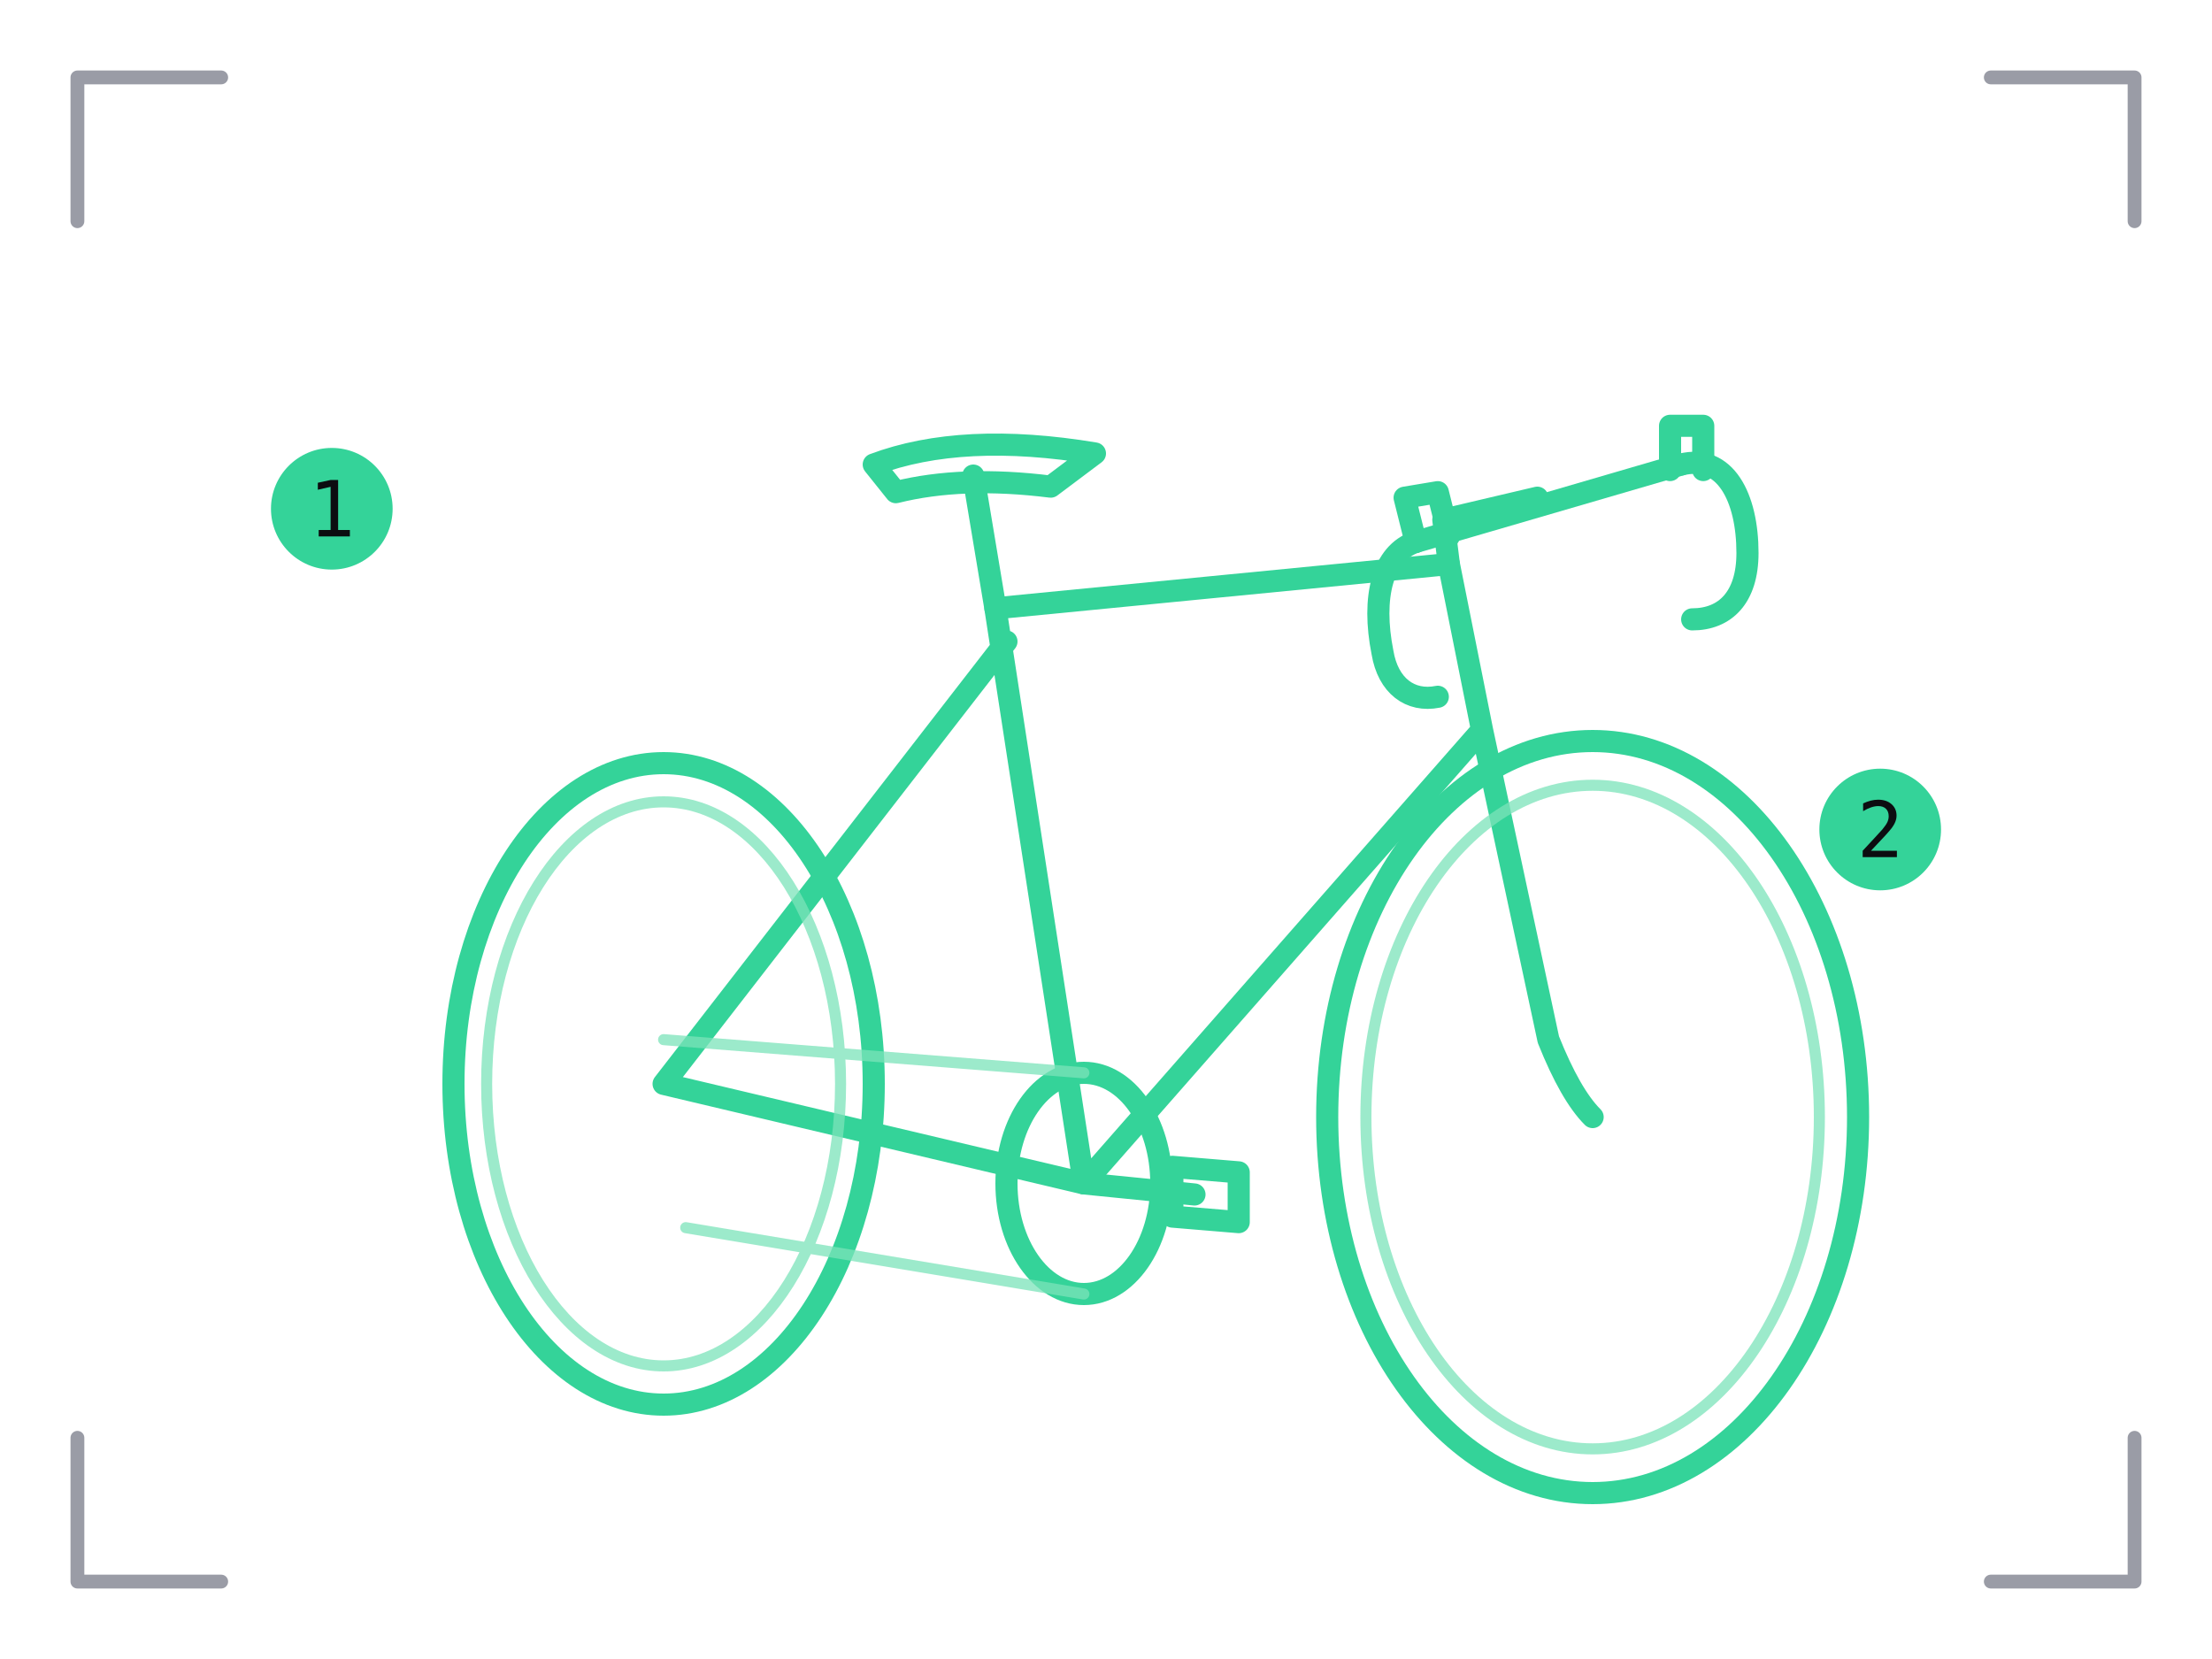
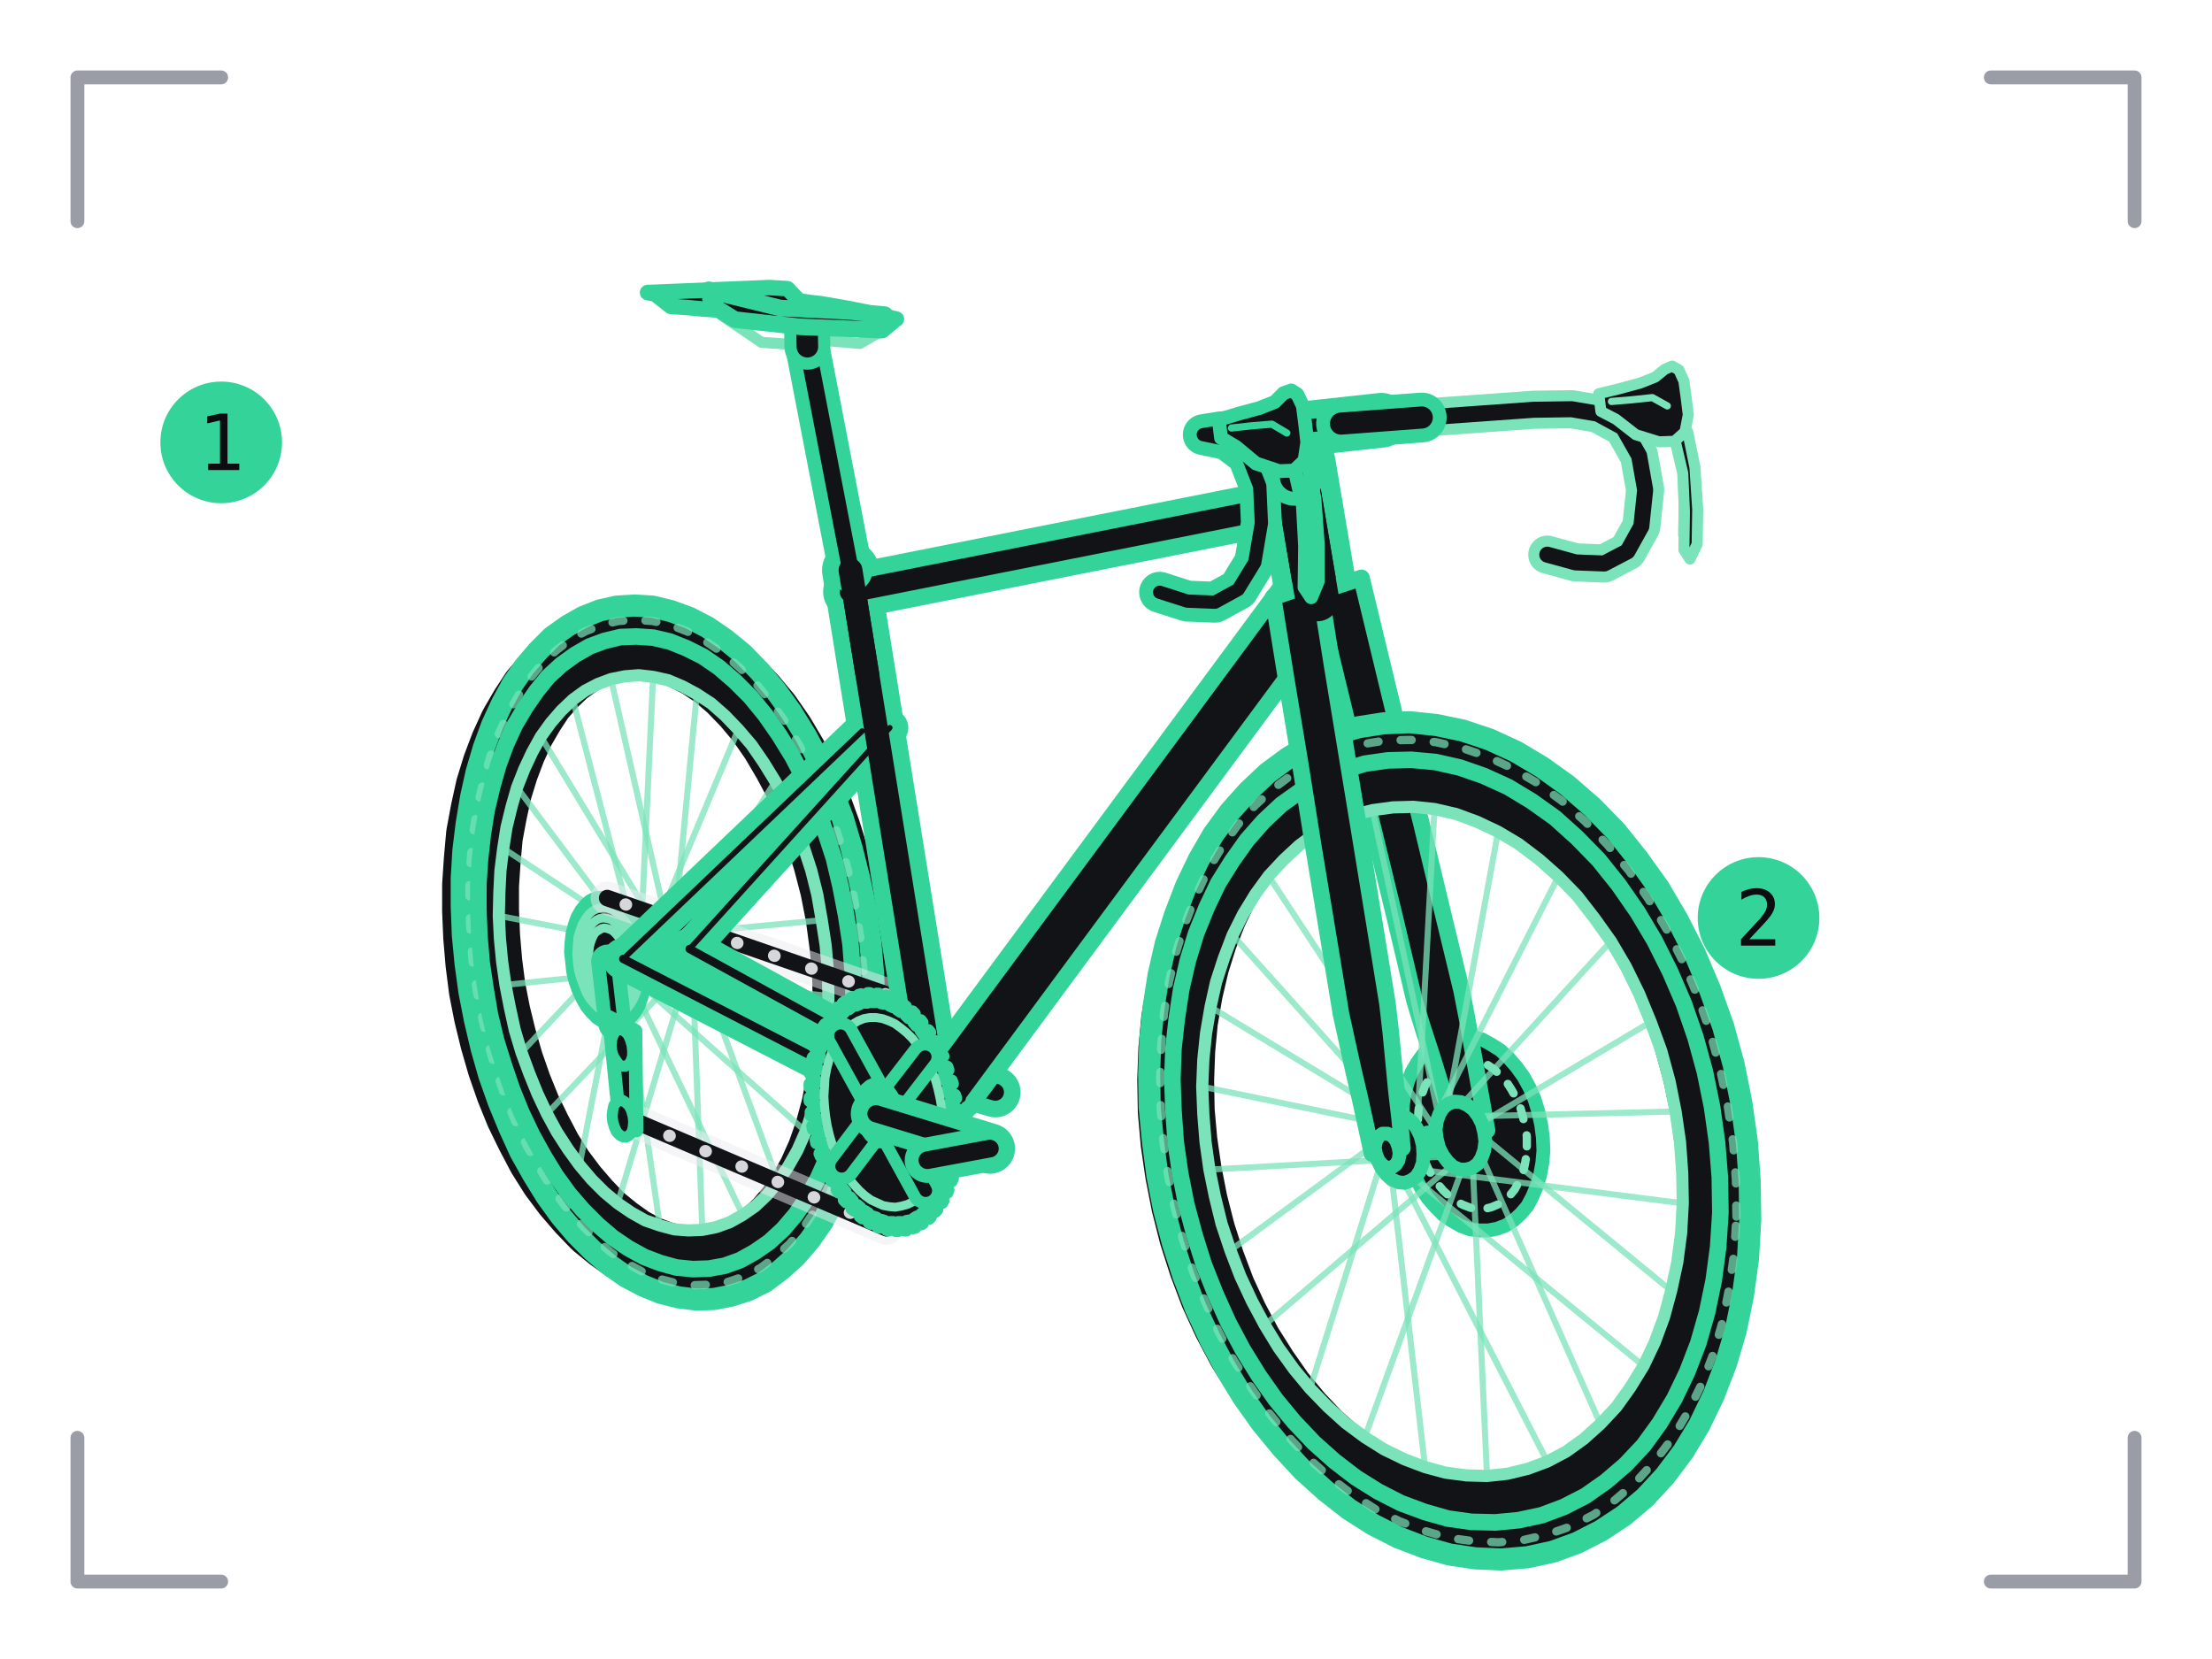
<svg xmlns="http://www.w3.org/2000/svg" viewBox="0 0 400 300" fill="none" stroke-linecap="round" stroke-linejoin="round">
  <g stroke="#9A9CA6" stroke-width="2.5" fill="none">
    <path d="M14 40V14h26M360 14h26v26M386 260v26h-26M40 286H14v-26" />
  </g>
-   <g stroke="#34D399" stroke-width="4">
-     <ellipse cx="120" cy="196" rx="38" ry="58" />
-     <ellipse cx="288" cy="202" rx="48" ry="68" />
-     <path d="M120 196L196 214L180 110L262 102L268 132L196 214M120 196L182 116M268 132L280 188Q284 198 288 202" />
-     <path d="M180 110L176 86" />
-     <path d="M158 84Q174 78 198 82L190 88Q174 86 162 89Z" />
-     <path d="M262 102L261 94L278 90" />
-     <path d="M256 98L304 84" />
-     <path d="M256 98c-6 2-8 10-6 20c1 6 5 9 10 8" />
-     <path d="M304 84c8-2 12 6 12 16c0 8-4 12-10 12" />
-     <path d="M256 98l-2-8 6-1 2 8M302 85l0-8 6 0 0 8" />
-     <ellipse cx="196" cy="214" rx="14" ry="20" />
-     <path d="M196 214L216 216" />
-     <path d="M212 211l12 1v9l-12-1z" />
-   </g>
-   <g stroke="#7BE3B9" stroke-width="2" opacity="0.75">
-     <ellipse cx="120" cy="196" rx="32" ry="51" />
-     <ellipse cx="288" cy="202" rx="41" ry="60" />
-     <path d="M196 194L120 188M196 234L124 222" />
+   <path d="M180.0 197.5L160.3 191.8" stroke="#34D399" stroke-width="9.1" />
+   <path d="M180.0 197.5L160.3 191.8" stroke="#111317" stroke-width="3.1" />
+   <path d="M160.3 191.8L170.7 190.0" stroke="#34D399" stroke-width="8.2" />
+   <path d="M160.3 191.8L170.7 190.0" stroke="#111317" stroke-width="3.2" />
+   <path d="M153.9 181.0L153.8 175.9L153.3 170.7L152.6 165.5L151.6 160.4L150.3 155.4L148.8 150.6L147.1 145.9L145.1 141.4L142.9 137.3L140.6 133.4L138.1 129.8L135.5 126.7L132.7 123.8L129.9 121.4L126.9 119.4L124.0 117.9L121.0 116.7L118.1 116.1L115.1 115.8L112.3 116.0L109.5 116.6L106.8 117.6L104.2 119.1L101.7 120.9L99.4 123.1L97.2 125.6L95.3 128.5L93.5 131.6L91.9 135.1L90.5 138.8L89.3 142.7L88.4 146.8L87.6 151.1L87.2 155.6L86.9 160.1L86.9 164.7L87.1 169.4L87.5 174.1L88.1 178.8L89.0 183.4L90.1 187.9L91.4 192.4L92.9 196.7L94.6 200.9L96.5 204.8L98.5 208.6L100.7 212.1L103.1 215.3L105.6 218.2L108.2 220.9L110.9 223.1L113.7 225.1L116.5 226.6L119.4 227.7L122.3 228.5L125.2 228.8L128.0 228.7L130.9 228.1L133.6 227.1L136.3 225.7L138.9 223.9L141.3 221.6L143.5 219.0L145.6 216.0L147.5 212.6L149.2 208.8L150.6 204.8L151.8 200.4L152.7 195.8L153.4 191.1L153.8 186.1L153.9 181.0L153.8 175.9" stroke="#111317" stroke-width="13.9" />
+   <path d="M158.1 182.1L157.9 176.3L157.4 170.5L156.6 164.7L155.4 159.0L154.0 153.4L152.4 148.0L150.4 142.8L148.2 137.8L145.8 133.2L143.1 128.8L140.3 124.9L137.4 121.4L134.3 118.2L131.1 115.6L127.9 113.4L124.6 111.7L121.3 110.5L118.0 109.7L114.7 109.5L111.5 109.7L108.4 110.4L105.4 111.6L102.6 113.2L99.8 115.2L97.3 117.7L94.9 120.5L92.7 123.7L90.8 127.2L89.0 131.1L87.5 135.2L86.2 139.6L85.2 144.1L84.4 148.9L83.8 153.8L83.5 158.8L83.5 163.9L83.7 169.1L84.2 174.3L84.9 179.4L85.9 184.5L87.1 189.6L88.5 194.5L90.2 199.3L92.1 203.9L94.1 208.3L96.4 212.4L98.8 216.3L101.4 219.9L104.2 223.2L107.1 226.1L110.0 228.6L113.1 230.8L116.3 232.5L119.5 233.8L122.7 234.6L125.9 235.0L129.1 234.9L132.2 234.3L135.3 233.3L138.3 231.8L141.1 229.7L143.8 227.3L146.4 224.3L148.7 221.0L150.8 217.2L152.7 213.0L154.3 208.5L155.7 203.7L156.7 198.6L157.5 193.2L157.9 187.7Z" stroke="#34D399" stroke-width="4" />
+   <path d="M156.3 181.6L156.2 176.1L155.7 170.6L154.9 165.1L153.9 159.6L152.5 154.2L150.9 149.1L149.0 144.1L146.9 139.3L144.6 134.9L142.1 130.7L139.4 126.9L136.6 123.5L133.6 120.6L130.6 118.0L127.5 115.9L124.3 114.2L121.2 113.0L118.0 112.3L114.9 112.1L111.8 112.3L108.9 113.0L106.0 114.1L103.2 115.6L100.6 117.6L98.1 119.9L95.9 122.6L93.8 125.7L91.9 129.0L90.2 132.7L88.7 136.7L87.5 140.9L86.5 145.2L85.7 149.8L85.2 154.5L84.9 159.3L84.9 164.2L85.1 169.2L85.5 174.2L86.2 179.1L87.2 184.1L88.3 188.9L89.7 193.6L91.3 198.2L93.1 202.6L95.1 206.9L97.3 210.8L99.6 214.6L102.1 218.0L104.8 221.1L107.5 223.9L110.4 226.4L113.3 228.4L116.4 230.1L119.4 231.3L122.5 232.1L125.6 232.4L128.7 232.3L131.7 231.8L134.6 230.8L137.5 229.3L140.2 227.3L142.8 224.9L145.2 222.1L147.4 218.9L149.5 215.3L151.2 211.3L152.8 207.0L154.1 202.3L155.1 197.5L155.8 192.3L156.2 187.1Z" stroke="#7BE3B9" stroke-width="1.5" stroke-dasharray="2 4" opacity="0.7" />
+   <path d="M154.4 181.2L154.2 175.9L153.8 170.7L153.0 165.5L152.0 160.3L150.8 155.2L149.2 150.3L147.5 145.5L145.5 141.0L143.3 136.8L140.9 132.9L138.4 129.3L135.7 126.0L132.9 123.2L130.0 120.7L127.1 118.7L124.1 117.2L121.1 116.0L118.1 115.3L115.1 115.1L112.2 115.2L109.3 115.9L106.6 116.9L104.0 118.4L101.5 120.2L99.1 122.4L97.0 125.0L95.0 127.9L93.1 131.1L91.5 134.6L90.1 138.4L89.0 142.3L88.0 146.5L87.3 150.9L86.8 155.4L86.5 160.0L86.5 164.6L86.7 169.4L87.1 174.1L87.8 178.8L88.6 183.5L89.7 188.1L91.1 192.6L92.6 197.0L94.3 201.2L96.2 205.2L98.3 209.0L100.5 212.6L102.9 215.9L105.4 218.8L108.1 221.5L110.8 223.8L113.6 225.7L116.5 227.3L119.4 228.4L122.3 229.2L125.3 229.5L128.2 229.4L131.0 228.9L133.8 227.9L136.5 226.4L139.1 224.6L141.6 222.3L143.9 219.6L146.0 216.5L147.9 213.1L149.6 209.3L151.0 205.2L152.3 200.8L153.2 196.2L153.9 191.3L154.3 186.3Z" stroke="#34D399" stroke-width="3" />
+   <path d="M149.8 180.1L149.7 175.5L149.3 170.9L148.6 166.4L147.8 161.8L146.7 157.4L145.3 153.1L143.8 149.0L142.1 145.0L140.2 141.3L138.1 137.9L135.9 134.7L133.5 131.9L131.1 129.4L128.6 127.2L126.0 125.5L123.4 124.1L120.8 123.0L118.1 122.4L115.5 122.1L113.0 122.3L110.5 122.8L108.1 123.7L105.8 124.9L103.6 126.5L101.5 128.5L99.6 130.7L97.8 133.2L96.2 136.1L94.8 139.1L93.5 142.4L92.5 145.9L91.6 149.6L91.0 153.4L90.5 157.4L90.3 161.4L90.2 165.6L90.4 169.7L90.8 173.9L91.4 178.1L92.2 182.2L93.1 186.3L94.3 190.3L95.7 194.1L97.2 197.8L98.9 201.4L100.7 204.7L102.7 207.8L104.8 210.7L107.0 213.3L109.3 215.6L111.7 217.6L114.2 219.3L116.7 220.7L119.3 221.6L121.9 222.3L124.5 222.5L127.0 222.4L129.5 221.9L132.0 221.0L134.3 219.7L136.6 218.1L138.7 216.1L140.7 213.7L142.5 211.0L144.2 208.0L145.7 204.6L146.9 201.0L148.0 197.2L148.8 193.1L149.4 188.9L149.7 184.5Z" stroke="#7BE3B9" stroke-width="2.2" />
+   <path d="M115.6 176.3L149.8 180.1" stroke="#7BE3B9" stroke-width="1.1" opacity="0.75" />
+   <path d="M124.1 168.7L148.6 166.4" stroke="#7BE3B9" stroke-width="1.1" opacity="0.75" />
+   <path d="M116.3 174.9L145.3 153.1" stroke="#7BE3B9" stroke-width="1.1" opacity="0.75" />
+   <path d="M123.0 168.2L140.2 141.3" stroke="#7BE3B9" stroke-width="1.1" opacity="0.75" />
+   <path d="M116.3 173.0L133.5 131.9" stroke="#7BE3B9" stroke-width="1.1" opacity="0.75" />
+   <path d="M121.9 168.5L126.0 125.5" stroke="#7BE3B9" stroke-width="1.1" opacity="0.75" />
+   <path d="M115.8 171.2L118.1 122.4" stroke="#7BE3B9" stroke-width="1.1" opacity="0.75" />
+   <path d="M121.2 169.8L110.5 122.8" stroke="#7BE3B9" stroke-width="1.1" opacity="0.75" />
+   <path d="M114.9 169.9L103.6 126.5" stroke="#7BE3B9" stroke-width="1.1" opacity="0.75" />
+   <path d="M121.1 171.6L97.8 133.2" stroke="#7BE3B9" stroke-width="1.1" opacity="0.75" />
+   <path d="M113.8 169.5L93.5 142.4" stroke="#7BE3B9" stroke-width="1.1" opacity="0.75" />
+   <path d="M121.5 173.5L91.0 153.4" stroke="#7BE3B9" stroke-width="1.1" opacity="0.75" />
+   <path d="M112.8 170.0L90.2 165.6" stroke="#7BE3B9" stroke-width="1.1" opacity="0.75" />
+   <path d="M122.3 174.9L91.4 178.1" stroke="#7BE3B9" stroke-width="1.1" opacity="0.75" />
+   <path d="M112.1 171.4L94.3 190.3" stroke="#7BE3B9" stroke-width="1.1" opacity="0.75" />
+   <path d="M123.5 175.5L98.9 201.4" stroke="#7BE3B9" stroke-width="1.1" opacity="0.75" />
+   <path d="M112.1 173.3L104.8 210.7" stroke="#7BE3B9" stroke-width="1.1" opacity="0.75" />
+   <path d="M124.5 175.1L111.7 217.6" stroke="#7BE3B9" stroke-width="1.1" opacity="0.75" />
+   <path d="M112.6 175.1L119.3 221.6" stroke="#7BE3B9" stroke-width="1.1" opacity="0.75" />
+   <path d="M125.2 173.8L127.0 222.4" stroke="#7BE3B9" stroke-width="1.1" opacity="0.75" />
+   <path d="M113.5 176.4L134.3 219.7" stroke="#7BE3B9" stroke-width="1.1" opacity="0.75" />
+   <path d="M125.4 172.0L140.7 213.7" stroke="#7BE3B9" stroke-width="1.1" opacity="0.75" />
+   <path d="M114.6 176.9L145.7 204.6" stroke="#7BE3B9" stroke-width="1.1" opacity="0.75" />
+   <path d="M125.0 170.2L148.8 193.1" stroke="#7BE3B9" stroke-width="1.1" opacity="0.75" />
+   <path d="M116.5 174.0L116.4 172.7L116.1 171.3L115.6 170.2L114.9 169.2L114.2 168.5L113.4 168.1L112.6 168.1L111.9 168.5L111.2 169.1L110.8 170.1L110.5 171.2L110.4 172.5L110.5 173.9L110.8 175.2L111.3 176.4L112.0 177.3L112.7 178.0L113.5 178.4L114.3 178.4L115.0 178.1L115.6 177.4L116.1 176.5L116.4 175.3Z" stroke="#34D399" stroke-width="2.5" fill="#111317" />
+   <path d="M127.1 172.4L126.9 171.1L126.6 169.8L126.1 168.6L125.5 167.7L124.7 167.0L123.9 166.6L123.1 166.6L122.4 166.9L121.8 167.6L121.3 168.5L121.0 169.7L120.9 171.0L121.0 172.3L121.4 173.6L121.9 174.8L122.5 175.7L123.2 176.4L124.0 176.8L124.8 176.8L125.6 176.5L126.2 175.8L126.7 174.9L127.0 173.7Z" stroke="#34D399" stroke-width="2.5" fill="#111317" />
+   <path d="M119.6 172.7L119.5 172.1L119.3 171.6L119.0 171.2L118.7 171.0L118.4 171.1L118.1 171.3L117.9 171.7L117.9 172.3L117.9 172.8L118.1 173.4L118.4 173.8L118.7 173.9L119.1 173.9L119.4 173.7L119.5 173.2Z" stroke="#34D399" stroke-width="2.5" fill="#111317" />
+   <path d="M116.7 175.5L116.6 173.7L116.4 171.8L115.9 170.1L115.3 168.4L114.6 166.9L113.8 165.5L112.9 164.3L111.9 163.4L110.8 162.8L109.8 162.4L108.7 162.3L107.7 162.4L106.7 162.9L105.9 163.6L105.1 164.6L104.4 165.8L103.9 167.2L103.5 168.7L103.3 170.4L103.2 172.1L103.4 173.9L103.6 175.7L104.0 177.4L104.6 179.1L105.3 180.6L106.1 182.0L107.0 183.1L108.0 184.1L109.0 184.7L110.1 185.2L111.1 185.3L112.2 185.2L113.1 184.7L114.0 184.0L114.8 183.1L115.5 181.9L116.0 180.5L116.4 179.0L116.7 177.3Z" stroke="#34D399" stroke-width="2.4" fill="#111317" />
+   <path d="M115.6 175.2L115.5 173.7L115.3 172.2L114.9 170.7L114.5 169.3L113.9 168.0L113.2 166.8L112.4 165.9L111.6 165.1L110.7 164.5L109.8 164.2L108.9 164.1L108.1 164.3L107.2 164.7L106.5 165.3L105.9 166.1L105.3 167.1L104.9 168.2L104.5 169.5L104.4 170.9L104.3 172.4L104.4 173.9L104.6 175.4L105.0 176.9L105.5 178.2L106.0 179.5L106.7 180.7L107.5 181.6L108.3 182.4L109.2 183.0L110.1 183.3L110.9 183.4L111.8 183.3L112.6 183.0L113.4 182.4L114.0 181.6L114.6 180.6L115.1 179.4L115.4 178.1L115.6 176.7Z" stroke="#7BE3B9" stroke-width="1.6" />
+   <path d="M114.5 174.9L114.5 173.7L114.3 172.5L114.0 171.3L113.6 170.1L113.1 169.1L112.5 168.2L111.9 167.4L111.2 166.8L110.5 166.3L109.8 166.1L109.1 166.0L108.4 166.1L107.8 166.4L107.2 166.9L106.6 167.6L106.2 168.4L105.8 169.3L105.6 170.3L105.4 171.5L105.4 172.7L105.5 173.9L105.6 175.1L105.9 176.3L106.3 177.4L106.8 178.4L107.3 179.3L108.0 180.1L108.6 180.8L109.3 181.2L110.0 181.5L110.7 181.6L111.4 181.5L112.1 181.2L112.7 180.7L113.2 180.1L113.7 179.3L114.1 178.3L114.3 177.3L114.5 176.1Z" stroke="#7BE3B9" stroke-width="1.6" />
+   <path d="M113.4 174.7L113.4 173.7L113.2 172.8L113.0 171.9L112.7 171.0L112.3 170.2L111.9 169.5L111.4 168.9L110.9 168.4L110.4 168.1L109.8 167.9L109.3 167.8L108.8 167.9L108.3 168.2L107.8 168.5L107.4 169.0L107.1 169.6L106.8 170.4L106.6 171.2L106.5 172.0L106.5 172.9L106.5 173.9L106.7 174.8L106.9 175.7L107.2 176.5L107.5 177.3L107.9 178.0L108.4 178.6L108.9 179.1L109.5 179.5L110.0 179.7L110.5 179.7L111.1 179.7L111.6 179.4L112.0 179.1L112.4 178.6L112.8 178.0L113.1 177.2L113.3 176.4L113.4 175.6Z" stroke="#7BE3B9" stroke-width="1.6" />
+   <path d="M160.2 179.8L109.8 162.4" stroke="#ECECEF" stroke-width="6" opacity="0.5" />
+   <path d="M160.2 179.8L109.8 162.4" stroke="#111317" stroke-width="3" />
+   <path d="M160.2 179.8L109.8 162.4" stroke="#ECECEF" stroke-width="2.2" stroke-dasharray="0.1 7" opacity="0.9" />
+   <path d="M160.3 222.1L113.6 202.2" stroke="#ECECEF" stroke-width="6" opacity="0.5" />
+   <path d="M160.3 222.1L113.6 202.2" stroke="#111317" stroke-width="3" />
+   <path d="M160.3 222.1L113.6 202.2" stroke="#ECECEF" stroke-width="2.2" stroke-dasharray="0.1 7" opacity="0.9" />
+   <path d="M109.9 173.8L111.2 185.1" stroke="#34D399" stroke-width="6.0" />
+   <path d="M109.9 173.8L111.2 185.1" stroke="#111317" stroke-width="1.0" />
+   <path d="M110.1 183.9L114.9 186.4L115.1 204.4L112.1 203.6Z" stroke="#34D399" stroke-width="2.5" fill="#111317" />
+   <path d="M114.4 190.0L114.3 189.0L114.0 188.0L113.6 187.1L113.0 186.5L112.4 186.2L111.8 186.2L111.3 186.5L110.9 187.1L110.6 188.0L110.5 189.0L110.6 190.0L110.9 191.0L111.4 191.8L111.9 192.5L112.5 192.8L113.1 192.8L113.7 192.5L114.1 191.9L114.4 191.0Z" stroke="#34D399" stroke-width="2" fill="#111317" />
+   <path d="M114.6 202.9L114.5 201.9L114.2 200.8L113.8 200.0L113.2 199.4L112.6 199.0L112.0 199.0L111.5 199.3L111.0 199.9L110.8 200.8L110.7 201.8L110.8 202.8L111.1 203.8L111.5 204.7L112.1 205.3L112.7 205.6L113.3 205.6L113.8 205.3L114.3 204.7L114.5 203.9Z" stroke="#34D399" stroke-width="2" fill="#111317" />
+   <path d="M112.7 173.4L164.6 200.2" stroke="#34D399" stroke-width="7.5" />
+   <path d="M124.7 171.6L173.9 198.6" stroke="#34D399" stroke-width="7.5" />
+   <path d="M112.7 173.4L155.9 132.2" stroke="#34D399" stroke-width="6.7" />
+   <path d="M124.7 171.6L160.9 131.6" stroke="#34D399" stroke-width="6.7" />
+   <path d="M169.3 199.4L238.2 106.2" stroke="#34D399" stroke-width="13.6" />
+   <path d="M169.3 199.4L153.8 103.1" stroke="#34D399" stroke-width="10.3" />
+   <path d="M153.8 107.0L234.0 91.1" stroke="#34D399" stroke-width="9.9" />
+   <path d="M238.2 108.4L234.1 84.1" stroke="#34D399" stroke-width="14.9" />
+   <path d="M112.7 173.4L164.6 200.2" stroke="#111317" stroke-width="1.5" />
+   <path d="M124.7 171.6L173.9 198.6" stroke="#111317" stroke-width="1.5" />
+   <path d="M112.7 173.4L155.9 132.2" stroke="#111317" stroke-width="1.0" />
+   <path d="M124.7 171.6L160.9 131.6" stroke="#111317" stroke-width="1.0" />
+   <path d="M169.3 199.4L238.2 106.2" stroke="#111317" stroke-width="7.6" />
+   <path d="M169.3 199.4L153.8 103.1" stroke="#111317" stroke-width="4.3" />
+   <path d="M153.8 107.0L234.0 91.1" stroke="#111317" stroke-width="3.9" />
+   <path d="M238.2 108.4L234.1 84.1" stroke="#111317" stroke-width="7.9" />
+   <path d="M168.8 201.8L168.6 200.1L168.3 198.4L167.8 196.9L167.1 195.5L166.2 194.3L165.2 193.4L164.2 192.8L163.2 192.5L162.1 192.6L161.2 193.0L160.3 193.7L159.6 194.8L159.1 196.0L158.8 197.5L158.7 199.1L158.8 200.7L159.2 202.4L159.7 203.9L160.4 205.3L161.2 206.5L162.2 207.4L163.2 208.0L164.3 208.3L165.3 208.3L166.2 207.9L167.1 207.1L167.8 206.1L168.3 204.8L168.7 203.4Z" stroke="#34D399" stroke-width="3" fill="#111317" />
+   <path d="M130.5 57.0L137.7 61.9L146.1 62.5L152.3 59.0" stroke="#7BE3B9" stroke-width="2" />
+   <path d="M139.9 56.6L147.0 61.4L155.5 62.1L161.7 58.5" stroke="#7BE3B9" stroke-width="2" />
+   <path d="M153.8 103.1L146.0 62.7" stroke="#34D399" stroke-width="8.0" />
+   <path d="M153.8 103.1L146.0 62.7" stroke="#111317" stroke-width="3.0" />
+   <path d="M156.9 122.3L153.8 103.1" stroke="#111317" stroke-width="4.3" />
+   <path d="M146.0 62.7L145.9 57.6" stroke="#34D399" stroke-width="8.3" />
+   <path d="M146.0 62.7L145.9 57.6" stroke="#111317" stroke-width="3.9" />
+   <path d="M139.1 52.0L142.4 52.2L144.5 54.4L146.5 54.7L148.3 54.9L150.1 55.2L151.8 55.5L153.5 55.8L155.0 56.1L156.5 56.4L158.0 56.8L159.4 57.1L160.8 57.4L162.1 57.7L159.5 57.9L155.6 57.7L151.7 57.4L147.9 57.2L144.3 57.0L140.7 56.8L137.2 56.6L133.8 56.3L130.5 56.1L127.3 55.9L124.2 55.6L121.3 55.4L118.5 53.2L117.1 52.9Z" stroke="#34D399" stroke-width="2.8" fill="#111317" />
+   <path d="M128.2 52.4L131.7 53.4L141.1 55.7L153.3 56.3L160.0 56.9L161.3 58.2L159.5 59.7L144.7 59.1L132.9 57.8L128.7 55.2Z" stroke="#34D399" stroke-width="3" fill="#111317" />
+   <path d="M172.4 204.1L173.4 203.9L173.4 203.2L172.3 202.6L172.3 201.7L173.2 201.2L173.2 200.6L172.1 200.2L171.9 199.2L172.9 198.6L172.7 198.0L171.6 197.8L171.4 196.8L172.3 196.0L172.1 195.4L171.0 195.4L170.7 194.4L171.5 193.5L171.3 192.9L170.3 193.1L169.9 192.2L170.6 191.0L170.3 190.5L169.3 190.9L168.9 190.1L169.4 188.8L169.2 188.3L168.2 188.9L167.8 188.1L168.2 186.7L167.9 186.3L167.0 187.1L166.5 186.4L166.8 184.9L166.5 184.5L165.7 185.5L165.2 184.9L165.4 183.3L165.0 182.9L164.3 184.1L163.8 183.6L163.8 182.0L163.4 181.7L162.9 183.0L162.3 182.6L162.2 180.9L161.8 180.7L161.4 182.1L160.8 181.8L160.6 180.2L160.2 180.0L159.9 181.5L159.3 181.4L158.9 179.7L158.5 179.7L158.3 181.2L157.7 181.2L157.3 179.6L156.9 179.6L156.9 181.3L156.3 181.3L155.7 179.8L155.3 179.9L155.4 181.6L154.9 181.8L154.2 180.3L153.8 180.5L154.0 182.1L153.5 182.5L152.8 181.1L152.4 181.4L152.7 183.0L152.3 183.4L151.4 182.2L151.1 182.5L151.6 184.1L151.1 184.6L150.2 183.6L150.0 183.9L150.5 185.5L150.1 186.1L149.2 185.2L148.9 185.6L149.6 187.0L149.2 187.7L148.3 187.0L148.1 187.5L148.8 188.8L148.5 189.6L147.5 189.1L147.4 189.6L148.2 190.8L148.0 191.6L147.0 191.2L146.8 191.8L147.7 192.9L147.6 193.7L146.6 193.6L146.5 194.2L147.4 195.1L147.4 196.0L146.4 196.0L146.4 196.6L147.3 197.4L147.3 198.3L146.4 198.5L146.4 199.1L147.4 199.7L147.5 200.6L146.6 201.1L146.6 201.7L147.6 202.1L147.8 203.0L146.9 203.6L147.0 204.2L148.0 204.4L148.3 205.3L147.5 206.1L147.6 206.7L148.6 206.7L148.9 207.6L148.2 208.6L148.4 209.1L149.4 208.9L149.7 209.8L149.1 210.9L149.3 211.4L150.3 211.1L150.6 211.9L150.1 213.1L150.4 213.6L151.3 213.0L151.7 213.8L151.3 215.1L151.6 215.6L152.4 214.9L152.9 215.5L152.6 217.0L153.0 217.4L153.7 216.5L154.2 217.1L154.0 218.6L154.4 218.9L155.0 217.9L155.6 218.4L155.5 220.0L155.9 220.3L156.4 219.0L157.0 219.4L157.1 221.1L157.5 221.3L157.9 220.0L158.5 220.2L158.7 221.9L159.1 222.0L159.4 220.6L160.0 220.8L160.3 222.4L160.7 222.5L160.9 221.0L161.5 221.0L162.0 222.6L162.4 222.6L162.4 221.0L163.0 221.0L163.6 222.5L163.9 222.5L163.9 220.8L164.5 220.7L165.1 222.1L165.5 222.0L165.3 220.3L165.8 220.0L166.6 221.4L166.9 221.2L166.6 219.5L167.1 219.1L168.0 220.4L168.3 220.1L167.9 218.5L168.3 218.0L169.2 219.1L169.5 218.7L169.0 217.1L169.4 216.5L170.4 217.5L170.6 217.1L169.9 215.6L170.3 214.9L171.3 215.7L171.5 215.2L170.8 213.8L171.1 213.0L172.1 213.6L172.3 213.1L171.5 211.8L171.7 211.0L172.7 211.4L172.9 210.8L171.9 209.7L172.1 208.8L173.2 209.0L173.2 208.4L172.3 207.4L172.3 206.5L173.4 206.5L173.4 205.9L172.4 205.1Z" stroke="#34D399" stroke-width="2.2" fill="#111317" />
+   <path d="M170.6 204.1L170.5 202.3L170.3 200.5L170.0 198.7L169.6 196.9L169.1 195.1L168.4 193.5L167.7 191.9L166.9 190.4L166.0 189.1L165.0 187.8L164.0 186.8L162.9 185.9L161.8 185.1L160.7 184.6L159.6 184.2L158.4 184.0L157.3 184.0L156.2 184.2L155.2 184.6L154.2 185.2L153.3 185.9L152.4 186.8L151.7 187.8L151.0 189.0L150.4 190.3L149.9 191.7L149.5 193.3L149.2 194.9L149.1 196.6L149.0 198.3L149.1 200.0L149.3 201.8L149.6 203.6L150.0 205.3L150.5 207.0L151.1 208.6L151.8 210.2L152.6 211.6L153.4 213.0L154.4 214.2L155.4 215.3L156.4 216.2L157.5 217.0L158.6 217.5L159.7 218.0L160.8 218.2L161.9 218.3L163.0 218.1L164.1 217.8L165.1 217.3L166.1 216.6L167.0 215.7L167.8 214.7L168.5 213.5L169.1 212.2L169.6 210.8L170.1 209.2L170.3 207.6L170.5 205.9Z" stroke="#7BE3B9" stroke-width="1.6" />
+   <path d="M159.6 201.1L167.3 191.1" stroke="#34D399" stroke-width="6.7" />
+   <path d="M159.6 201.1L167.3 191.1" stroke="#111317" stroke-width="2.3" />
+   <path d="M159.6 201.1L152.0 187.3" stroke="#34D399" stroke-width="6.7" />
+   <path d="M159.6 201.1L152.0 187.3" stroke="#111317" stroke-width="2.3" />
+   <path d="M159.6 201.1L152.2 210.9" stroke="#34D399" stroke-width="6.7" />
+   <path d="M159.6 201.1L152.2 210.9" stroke="#111317" stroke-width="2.3" />
+   <path d="M159.6 201.1L167.4 215.3" stroke="#34D399" stroke-width="6.7" />
+   <path d="M159.6 201.1L167.4 215.3" stroke="#111317" stroke-width="2.3" />
+   <path d="M162.3 202.1L162.2 200.8L161.8 199.5L161.3 198.3L160.6 197.3L159.8 196.5L159.0 196.2L158.1 196.1L157.4 196.4L156.7 197.0L156.2 198.0L155.9 199.1L155.8 200.4L155.9 201.7L156.2 203.0L156.7 204.2L157.4 205.2L158.2 206.0L159.0 206.4L159.9 206.4L160.7 206.1L161.3 205.5L161.9 204.6L162.2 203.4Z" stroke="#34D399" stroke-width="2.5" fill="#111317" />
+   <path d="M158.4 201.4L179.0 207.7" stroke="#34D399" stroke-width="9.1" />
+   <path d="M158.4 201.4L179.0 207.7" stroke="#111317" stroke-width="3.1" />
+   <path d="M179.0 207.7L167.7 209.8" stroke="#34D399" stroke-width="8.2" />
+   <path d="M179.0 207.7L167.7 209.8" stroke="#111317" stroke-width="3.2" />
+   <path d="M279.1 208.1L279.0 205.7L278.7 203.4L278.2 201.1L277.5 198.8L276.6 196.7L275.5 194.7L274.2 192.9L272.8 191.3L271.3 189.9L269.7 188.9L268.1 188.0L266.4 187.5L264.7 187.3L263.1 187.4L261.5 187.8L260.0 188.5L258.6 189.4L257.4 190.6L256.3 192.1L255.3 193.8L254.6 195.6L254.0 197.6L253.7 199.7L253.6 202.0L253.6 204.2L253.9 206.5L254.4 208.7L255.1 210.9L256.0 213.0L257.0 214.9L258.2 216.7L259.6 218.3L261.0 219.7L262.6 220.8L264.2 221.7L265.8 222.3L267.5 222.5L269.1 222.5L270.7 222.2L272.3 221.6L273.7 220.7L275.0 219.5L276.2 218.1L277.1 216.4L277.9 214.5L278.5 212.5L278.9 210.3Z" stroke="#34D399" stroke-width="2.5" fill="#111317" />
+   <path d="M276.1 207.3L276.1 205.5L275.8 203.7L275.4 202.0L274.9 200.2L274.2 198.6L273.3 197.0L272.4 195.6L271.3 194.4L270.1 193.3L268.9 192.5L267.6 191.9L266.3 191.5L265.0 191.3L263.8 191.4L262.5 191.6L261.4 192.2L260.3 192.9L259.3 193.8L258.5 195.0L257.7 196.3L257.2 197.7L256.7 199.3L256.5 200.9L256.4 202.6L256.4 204.4L256.6 206.1L257.0 207.9L257.5 209.6L258.2 211.2L259.0 212.7L260.0 214.1L261.0 215.3L262.2 216.4L263.4 217.3L264.6 217.9L265.9 218.4L267.2 218.6L268.5 218.6L269.7 218.3L270.9 217.8L272.0 217.1L273.0 216.2L273.9 215.1L274.6 213.8L275.3 212.4L275.7 210.8L276.0 209.1Z" stroke="#7BE3B9" stroke-width="1.5" stroke-dasharray="2 3" />
+   <path d="M246.2 104.5L249.8 119.4L253.4 134.3L257.1 149.2L260.7 164.2L264.3 179.1L265.3 184.2L266.2 189.3L267.1 194.3L268.0 199.4L268.9 204.4L263.4 205.5L261.9 200.6L260.4 195.7L258.9 190.8L257.3 185.9L255.8 181.0L252.3 166.2L248.7 151.4L245.1 136.7L241.5 121.9L237.9 107.2Z" stroke="#34D399" stroke-width="3" fill="#111317" />
+   <path d="M268.4 205.5L268.2 204.3L267.7 203.2L267.0 202.3L266.2 201.9L265.3 201.9L264.6 202.4L264.1 203.3L263.9 204.4L264.0 205.6L264.5 206.7L265.2 207.6L266.1 208.0L266.9 208.0L267.7 207.5L268.2 206.6Z" stroke="#34D399" stroke-width="2.5" fill="#111317" />
+   <path d="M310.3 219.1L310.3 212.9L309.8 206.6L308.9 200.2L307.6 194.0L305.9 187.8L303.9 181.9L301.4 176.1L298.7 170.6L295.6 165.5L292.2 160.6L288.6 156.2L284.8 152.2L280.9 148.7L276.7 145.7L272.5 143.2L268.2 141.1L263.9 139.7L259.6 138.7L255.3 138.3L251.1 138.4L246.9 139.0L243.0 140.1L239.1 141.7L235.5 143.8L232.1 146.3L228.9 149.2L225.9 152.6L223.2 156.3L220.8 160.3L218.7 164.7L216.9 169.3L215.4 174.1L214.2 179.2L213.3 184.5L212.8 189.8L212.6 195.3L212.7 200.9L213.2 206.5L214.0 212.0L215.1 217.6L216.5 223.1L218.2 228.4L220.2 233.7L222.5 238.7L225.1 243.6L228.0 248.2L231.0 252.5L234.3 256.5L237.8 260.2L241.5 263.5L245.3 266.4L249.3 268.9L253.4 271.0L257.6 272.6L261.8 273.7L266.0 274.3L270.2 274.4L274.4 274.0L278.5 273.1L282.5 271.6L286.3 269.6L290.0 267.1L293.4 264.1L296.6 260.6L299.6 256.7L302.2 252.3L304.5 247.5L306.4 242.4L308.0 236.9L309.2 231.2L310.0 225.2L310.3 219.1L310.3 212.9" stroke="#111317" stroke-width="13.9" />
+   <path d="M316.5 220.6L316.4 213.6L315.9 206.6L314.9 199.5L313.5 192.5L311.6 185.6L309.2 178.9L306.5 172.5L303.4 166.4L300.0 160.6L296.2 155.3L292.2 150.3L287.9 145.9L283.4 142.0L278.8 138.7L274.1 135.9L269.3 133.7L264.5 132.1L259.7 131.1L254.9 130.6L250.2 130.8L245.7 131.5L241.2 132.8L237.0 134.6L233.0 137.0L229.2 139.8L225.7 143.1L222.4 146.8L219.4 150.9L216.8 155.4L214.5 160.2L212.5 165.4L210.8 170.7L209.5 176.4L208.6 182.2L208.0 188.1L207.8 194.2L207.9 200.3L208.5 206.5L209.3 212.6L210.5 218.7L212.1 224.8L214.0 230.7L216.2 236.5L218.8 242.1L221.6 247.4L224.7 252.5L228.1 257.3L231.8 261.8L235.6 265.9L239.7 269.6L243.9 272.9L248.3 275.7L252.8 278.0L257.5 279.8L262.1 281.1L266.8 281.8L271.5 282.0L276.2 281.6L280.8 280.6L285.2 279.0L289.5 276.8L293.6 274.1L297.5 270.8L301.1 266.9L304.4 262.5L307.3 257.7L309.9 252.3L312.1 246.6L313.9 240.5L315.2 234.1L316.1 227.5Z" stroke="#34D399" stroke-width="4" />
+   <path d="M314.0 220.0L313.9 213.3L313.4 206.6L312.4 199.8L311.0 193.1L309.2 186.5L307.0 180.2L304.4 174.0L301.4 168.1L298.1 162.6L294.6 157.5L290.7 152.8L286.6 148.5L282.4 144.8L278.0 141.6L273.4 138.9L268.9 136.8L264.2 135.2L259.6 134.2L255.1 133.8L250.6 133.9L246.2 134.6L241.9 135.8L237.9 137.5L234.0 139.8L230.4 142.5L227.0 145.6L223.8 149.2L221.0 153.1L218.4 157.4L216.2 162.1L214.3 167.0L212.7 172.1L211.4 177.5L210.5 183.1L210.0 188.8L209.8 194.6L209.9 200.5L210.4 206.5L211.2 212.4L212.4 218.3L213.9 224.1L215.7 229.8L217.9 235.3L220.3 240.7L223.0 245.8L226.1 250.7L229.3 255.3L232.8 259.6L236.5 263.6L240.4 267.1L244.5 270.2L248.7 272.9L253.1 275.1L257.5 276.8L262.0 278.1L266.5 278.7L271.0 278.9L275.4 278.5L279.8 277.5L284.1 276.0L288.2 273.9L292.1 271.2L295.8 268.0L299.2 264.3L302.4 260.1L305.2 255.4L307.7 250.3L309.8 244.9L311.5 239.0L312.7 232.9L313.6 226.5Z" stroke="#7BE3B9" stroke-width="1.5" stroke-dasharray="2 4" opacity="0.7" />
+   <path d="M311.1 219.3L311.0 212.9L310.5 206.6L309.6 200.2L308.3 193.8L306.6 187.6L304.5 181.5L302.0 175.7L299.2 170.1L296.1 164.9L292.7 160.0L289.1 155.5L285.2 151.5L281.2 147.9L277.0 144.9L272.7 142.3L268.3 140.3L264.0 138.8L259.6 137.8L255.2 137.4L251.0 137.5L246.8 138.1L242.8 139.3L238.9 140.9L235.2 143.0L231.7 145.5L228.5 148.5L225.5 151.9L222.8 155.7L220.3 159.7L218.2 164.1L216.3 168.8L214.8 173.7L213.6 178.9L212.8 184.2L212.2 189.6L212.0 195.2L212.2 200.8L212.6 206.5L213.4 212.1L214.5 217.7L216.0 223.3L217.7 228.7L219.8 234.0L222.1 239.1L224.7 244.0L227.6 248.7L230.7 253.1L234.0 257.1L237.6 260.9L241.3 264.2L245.2 267.2L249.2 269.7L253.3 271.8L257.6 273.4L261.8 274.6L266.1 275.2L270.4 275.3L274.6 274.9L278.8 274.0L282.8 272.5L286.7 270.5L290.4 267.9L293.9 264.9L297.2 261.4L300.1 257.4L302.8 252.9L305.1 248.1L307.1 242.9L308.7 237.3L309.9 231.5L310.7 225.5Z" stroke="#34D399" stroke-width="3" />
+   <path d="M304.3 217.6L304.2 212.1L303.8 206.5L303.0 201.0L301.9 195.5L300.4 190.0L298.5 184.8L296.4 179.7L294.0 174.8L291.3 170.2L288.3 166.0L285.2 162.0L281.8 158.5L278.3 155.4L274.6 152.6L270.9 150.4L267.1 148.6L263.3 147.2L259.4 146.3L255.6 145.9L251.9 146.0L248.2 146.5L244.7 147.4L241.3 148.8L238.0 150.6L234.9 152.9L232.1 155.5L229.4 158.4L227.0 161.7L224.8 165.3L222.9 169.1L221.3 173.3L219.9 177.6L218.9 182.1L218.1 186.8L217.6 191.6L217.4 196.5L217.6 201.5L218.0 206.5L218.7 211.5L219.7 216.4L220.9 221.3L222.5 226.1L224.3 230.8L226.4 235.3L228.7 239.6L231.2 243.7L234.0 247.6L236.9 251.1L240.1 254.4L243.3 257.3L246.8 259.9L250.3 262.1L254.0 263.9L257.7 265.3L261.4 266.3L265.2 266.8L268.9 266.9L272.6 266.5L276.3 265.6L279.8 264.3L283.2 262.5L286.4 260.2L289.4 257.5L292.3 254.4L294.8 250.9L297.2 247.0L299.2 242.8L300.9 238.2L302.2 233.4L303.3 228.3L304.0 223.0Z" stroke="#7BE3B9" stroke-width="2.2" />
+   <path d="M255.8 211.4L304.3 217.6" stroke="#7BE3B9" stroke-width="1.1" opacity="0.75" />
+   <path d="M264.7 201.9L303.0 201.0" stroke="#7BE3B9" stroke-width="1.1" opacity="0.75" />
+   <path d="M256.7 209.7L298.5 184.8" stroke="#7BE3B9" stroke-width="1.1" opacity="0.75" />
+   <path d="M263.1 201.1L291.3 170.2" stroke="#7BE3B9" stroke-width="1.1" opacity="0.75" />
+   <path d="M256.9 207.5L281.8 158.5" stroke="#7BE3B9" stroke-width="1.1" opacity="0.75" />
+   <path d="M261.5 201.5L270.9 150.4" stroke="#7BE3B9" stroke-width="1.1" opacity="0.75" />
+   <path d="M256.2 205.2L259.4 146.3" stroke="#7BE3B9" stroke-width="1.1" opacity="0.75" />
+   <path d="M260.4 203.0L248.2 146.5" stroke="#7BE3B9" stroke-width="1.1" opacity="0.75" />
+   <path d="M254.9 203.6L238.0 150.6" stroke="#7BE3B9" stroke-width="1.1" opacity="0.75" />
+   <path d="M260.1 205.1L229.4 158.4" stroke="#7BE3B9" stroke-width="1.1" opacity="0.75" />
+   <path d="M253.3 203.0L222.9 169.1" stroke="#7BE3B9" stroke-width="1.1" opacity="0.75" />
+   <path d="M260.7 207.4L218.9 182.1" stroke="#7BE3B9" stroke-width="1.1" opacity="0.75" />
+   <path d="M251.8 203.6L217.4 196.5" stroke="#7BE3B9" stroke-width="1.1" opacity="0.75" />
+   <path d="M261.9 209.1L218.7 211.5" stroke="#7BE3B9" stroke-width="1.1" opacity="0.75" />
+   <path d="M250.8 205.3L222.5 226.1" stroke="#7BE3B9" stroke-width="1.1" opacity="0.75" />
+   <path d="M263.5 209.9L228.7 239.6" stroke="#7BE3B9" stroke-width="1.1" opacity="0.75" />
+   <path d="M250.6 207.5L236.9 251.1" stroke="#7BE3B9" stroke-width="1.1" opacity="0.75" />
+   <path d="M265.1 209.5L246.8 259.9" stroke="#7BE3B9" stroke-width="1.1" opacity="0.75" />
+   <path d="M251.3 209.7L257.7 265.3" stroke="#7BE3B9" stroke-width="1.1" opacity="0.75" />
+   <path d="M266.2 208.1L268.9 266.9" stroke="#7BE3B9" stroke-width="1.1" opacity="0.75" />
+   <path d="M252.6 211.3L279.8 264.3" stroke="#7BE3B9" stroke-width="1.1" opacity="0.75" />
+   <path d="M266.5 205.9L289.4 257.5" stroke="#7BE3B9" stroke-width="1.1" opacity="0.75" />
+   <path d="M254.3 211.9L297.2 247.0" stroke="#7BE3B9" stroke-width="1.1" opacity="0.75" />
+   <path d="M266.0 203.7L302.2 233.4" stroke="#7BE3B9" stroke-width="1.1" opacity="0.75" />
+   <path d="M257.4 208.7L257.3 207.1L256.9 205.5L256.2 204.0L255.3 202.8L254.2 202.0L253.0 201.5L251.9 201.4L250.8 201.8L249.9 202.5L249.2 203.6L248.7 205.0L248.5 206.6L248.7 208.2L249.1 209.8L249.8 211.2L250.7 212.4L251.7 213.3L252.9 213.8L254.0 213.9L255.1 213.5L256.1 212.8L256.8 211.7L257.3 210.3Z" stroke="#34D399" stroke-width="2.5" fill="#111317" />
+   <path d="M268.6 206.4L268.4 204.8L268.0 203.2L267.3 201.8L266.4 200.6L265.3 199.8L264.2 199.3L263.0 199.2L261.9 199.6L261.0 200.3L260.3 201.4L259.8 202.8L259.6 204.3L259.8 205.9L260.2 207.5L260.9 208.9L261.8 210.1L262.8 211.0L264.0 211.5L265.1 211.5L266.2 211.2L267.2 210.5L267.9 209.4L268.4 208.0Z" stroke="#34D399" stroke-width="2.5" fill="#111317" />
+   <path d="M259.8 206.8L259.7 206.1L259.5 205.5L259.1 205.0L258.6 204.8L258.1 204.8L257.7 205.0L257.4 205.5L257.3 206.2L257.4 206.9L257.6 207.5L258.0 208.0L258.5 208.3L259.0 208.2L259.4 208.0L259.7 207.5Z" stroke="#34D399" stroke-width="2.5" fill="#111317" />
+   <path d="M238.5 105.2L240.9 120.4L243.4 135.6L245.9 150.8L248.4 166.1L250.9 181.5L251.5 186.7L252.0 191.9L252.5 197.1L253.1 202.3L253.6 207.6L248.1 208.6L247.0 203.5L245.9 198.5L244.7 193.4L243.6 188.4L242.5 183.4L240.0 168.2L237.5 153.1L235.1 138.0L232.6 122.9L230.2 108.0Z" stroke="#34D399" stroke-width="3" fill="#111317" />
+   <path d="M253.1 208.6L252.9 207.4L252.5 206.3L251.8 205.4L250.9 205.0L250.0 205.0L249.3 205.5L248.8 206.4L248.6 207.5L248.8 208.7L249.3 209.9L250.0 210.7L250.8 211.2L251.7 211.1L252.4 210.6L252.9 209.8Z" stroke="#34D399" stroke-width="2.5" fill="#111317" />
+   <path d="M238.2 108.4L234.1 84.1" stroke="#111317" stroke-width="7.9" />
+   <path d="M234.1 86.3L233.3 77.3" stroke="#34D399" stroke-width="10.3" />
+   <path d="M234.1 86.3L233.3 77.3" stroke="#111317" stroke-width="5.3" />
+   <path d="M233.3 77.8L249.8 76.0" stroke="#34D399" stroke-width="9.9" />
+   <path d="M233.3 77.8L249.8 76.0" stroke="#111317" stroke-width="3.9" />
+   <path d="M256.4 75.6L277.3 74.1L284.2 74.0L288.9 74.8L293.5 77.3L296.4 82.4L297.5 88.6L296.8 95.2L294.3 99.7L290.1 101.9L284.9 101.7L279.8 100.3" stroke="#7BE3B9" stroke-width="6.9" />
+   <path d="M256.4 75.6L277.3 74.1L284.2 74.0L288.9 74.8L293.5 77.3L296.4 82.4L297.5 88.6L296.8 95.2L294.3 99.7L290.1 101.9L284.9 101.7L279.8 100.3" stroke="#111317" stroke-width="2.9" />
+   <path d="M305.2 78.1L306.5 84.5L307.0 92.1L306.9 98.4L305.6 101.1L304.5 99.4L304.6 92.5L304.3 85.6L302.8 79.2Z" stroke="#7BE3B9" stroke-width="2" fill="#111317" />
+   <path d="M304.1 86.2L304.2 91.8L304.1 96.8" stroke="#7BE3B9" stroke-width="1.3" />
+   <path d="M289.1 71.2L292.8 70.3L296.5 69.3L299.3 68.2L301.0 66.8L302.4 66.2L303.6 66.9L304.5 68.9L304.9 71.8L305.3 75.0L304.7 78.1L302.8 79.8L300.0 79.9L295.8 78.6L292.2 75.8L289.5 74.4Z" stroke="#7BE3B9" stroke-width="2" fill="#111317" />
+   <path d="M291.4 72.6L295.0 72.3L298.8 71.9L301.5 73.4" stroke="#7BE3B9" stroke-width="1.3" />
+   <path d="M243.1 76.5L220.7 78.1L217.6 78.6L221.9 79.5L225.6 82.3L227.8 87.9L228.1 94.6L226.9 101.7L223.9 106.6L219.7 108.9L214.7 108.7L209.7 107.1" stroke="#34D399" stroke-width="7.4" />
+   <path d="M243.1 76.5L220.7 78.1L217.6 78.6L221.9 79.5L225.6 82.3L227.8 87.9L228.1 94.6L226.9 101.7L223.9 106.6L219.7 108.9L214.7 108.7L209.7 107.1" stroke="#111317" stroke-width="2.4" />
+   <path d="M236.4 83.3L237.7 90.2L238.3 98.4L238.3 105.1L237.1 108.0L235.9 106.2L236.0 98.8L235.6 91.4L234.0 84.5Z" stroke="#34D399" stroke-width="2.5" fill="#111317" />
+   <path d="M235.4 92.0L235.5 98.1L235.5 103.4" stroke="#34D399" stroke-width="1.3" />
+   <path d="M220.4 75.9L224.0 74.8L227.7 73.8L230.5 72.7L232.1 71.1L233.5 70.6L234.6 71.3L235.6 73.4L236.0 76.5L236.4 80.0L235.9 83.3L234.0 85.1L231.3 85.2L227.1 83.8L223.5 80.8L220.8 79.2Z" stroke="#34D399" stroke-width="2.5" fill="#111317" />
+   <path d="M222.7 77.4L226.3 77.0L230.0 76.7L232.7 78.3" stroke="#34D399" stroke-width="1.3" />
+   <path d="M242.5 76.6L257.1 75.5" stroke="#34D399" stroke-width="9.0" />
+   <path d="M242.5 76.6L257.1 75.5" stroke="#111317" stroke-width="4.0" />
+   <g>
+     <circle cx="40" cy="80" r="11" fill="#34D399" />
+     <text x="40" y="85" text-anchor="middle" font-family="IBM Plex Mono, monospace" font-size="14" font-weight="500" fill="#0C0D10">1</text>
  </g>
  <g>
-     <circle cx="60" cy="92" r="11" fill="#34D399" />
-     <text x="60" y="97" text-anchor="middle" font-family="IBM Plex Mono, monospace" font-size="14" font-weight="500" fill="#0C0D10">1</text>
-   </g>
-   <g>
-     <circle cx="340" cy="150" r="11" fill="#34D399" />
-     <text x="340" y="155" text-anchor="middle" font-family="IBM Plex Mono, monospace" font-size="14" font-weight="500" fill="#0C0D10">2</text>
+     <circle cx="318" cy="166" r="11" fill="#34D399" />
+     <text x="318" y="171" text-anchor="middle" font-family="IBM Plex Mono, monospace" font-size="14" font-weight="500" fill="#0C0D10">2</text>
  </g>
</svg>
